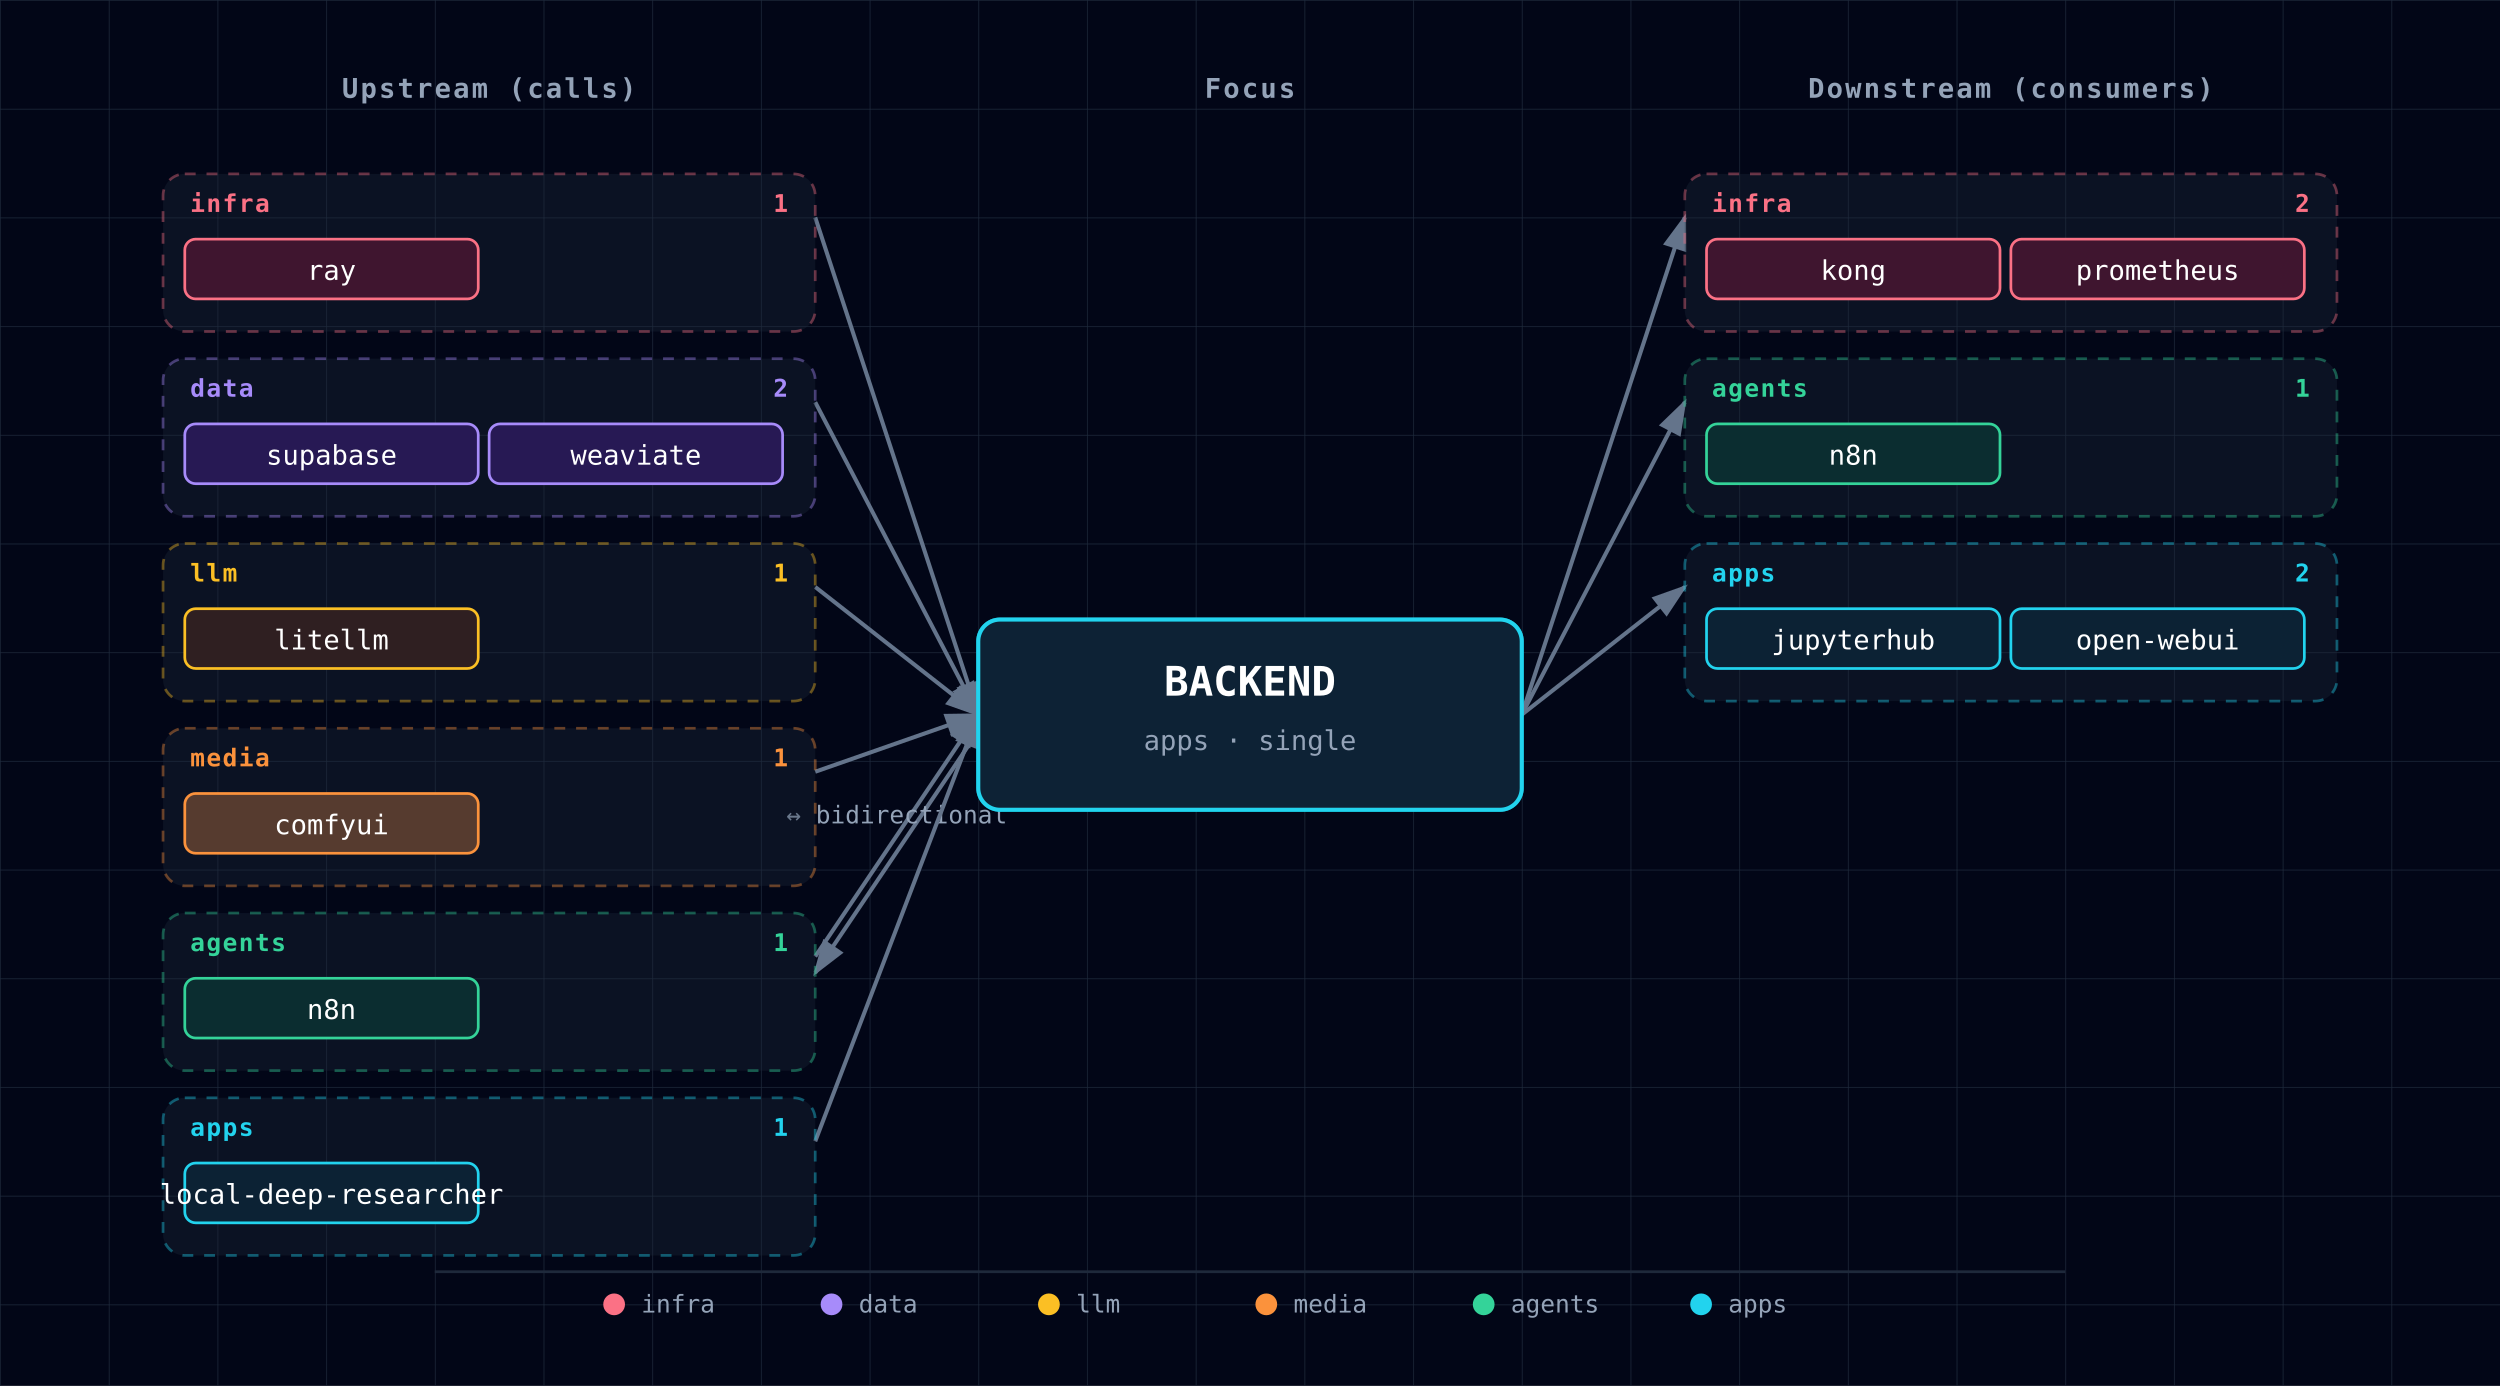
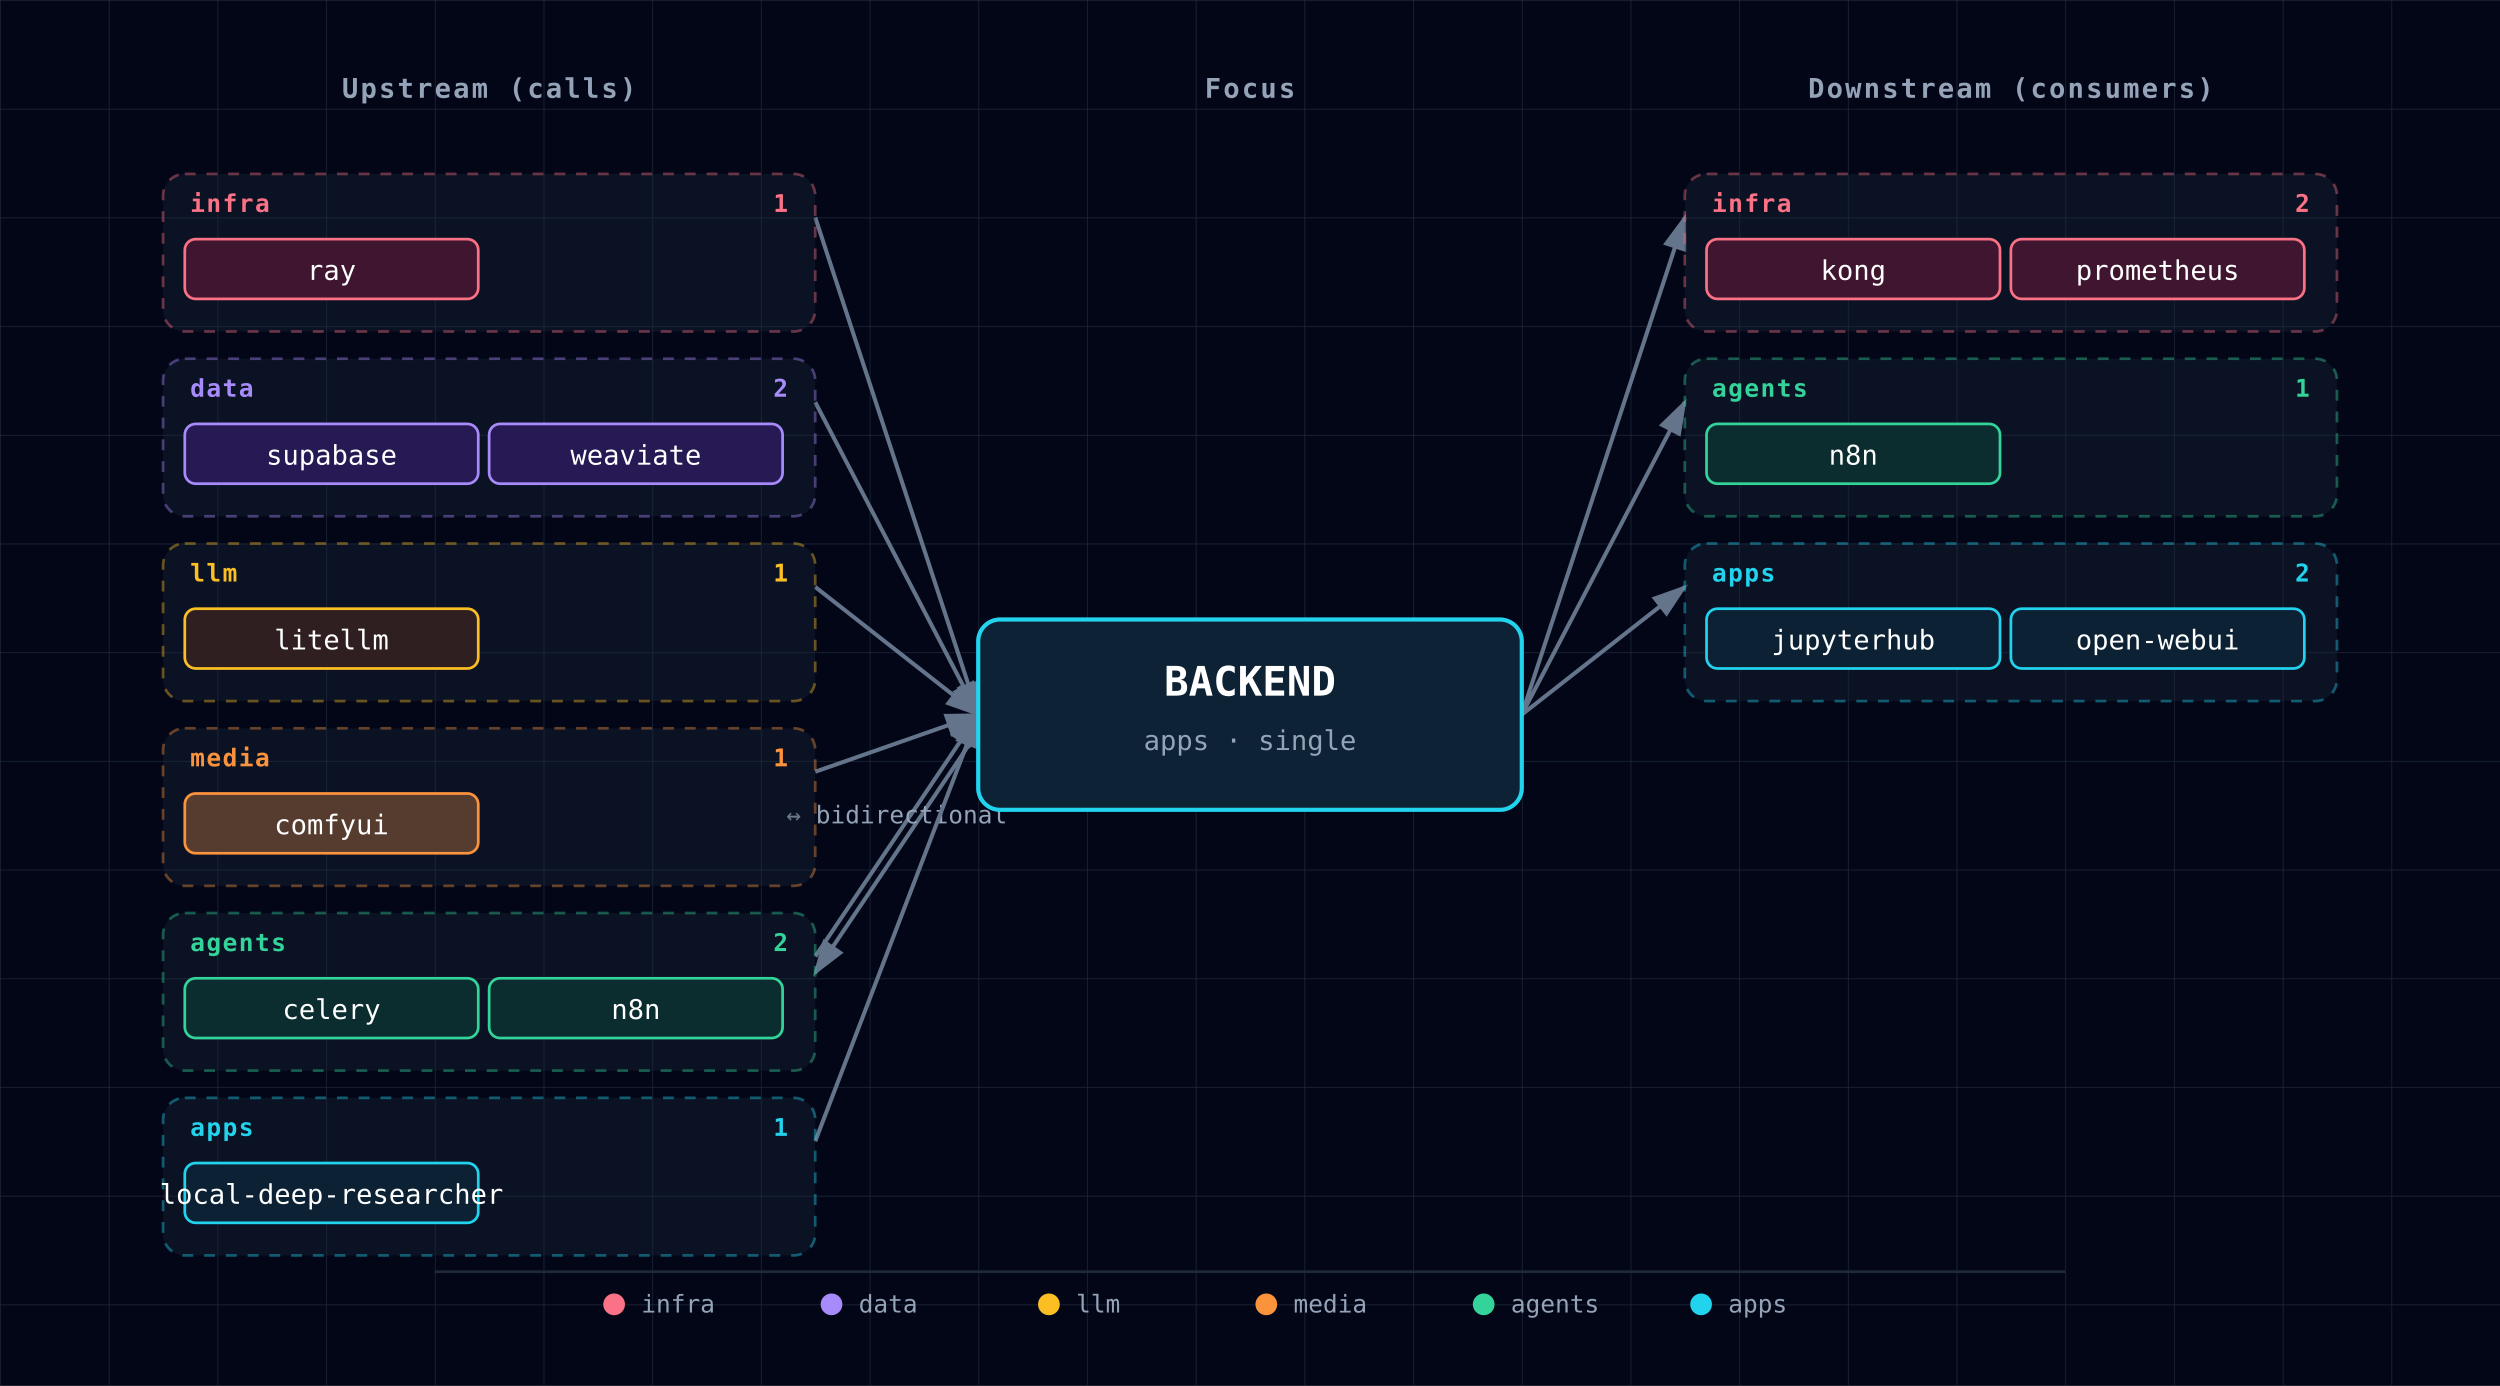
<svg xmlns="http://www.w3.org/2000/svg" viewBox="0 0 920 510" font-family="'JetBrains Mono', 'Fira Code', Menlo, Consolas, monospace">
  <defs>
    <pattern id="grid" width="40" height="40" patternUnits="userSpaceOnUse">
      <path d="M 40 0 L 0 0 0 40" fill="none" stroke="#1e293b" stroke-width="0.5" />
    </pattern>
    <marker id="arrowhead" markerWidth="9" markerHeight="6" refX="8" refY="3" orient="auto">
      <polygon points="0 0, 9 3, 0 6" fill="#64748b" />
    </marker>
    <filter id="focus-glow" x="-50%" y="-50%" width="200%" height="200%">
      <feGaussianBlur in="SourceAlpha" stdDeviation="6" />
      <feFlood flood-color="#22d3ee" flood-opacity="0.6" />
      <feComposite in2="SourceAlpha" operator="in" />
      <feMerge>
        <feMergeNode />
        <feMergeNode in="SourceGraphic" />
      </feMerge>
    </filter>
  </defs>
  <rect width="920" height="510" fill="#020617" />
  <rect width="920" height="510" fill="url(#grid)" />
  <text x="180" y="36" fill="#94a3b8" font-size="10" font-weight="600" text-anchor="middle" letter-spacing="0.08em">Upstream (calls)</text>
  <text x="460" y="36" fill="#94a3b8" font-size="10" font-weight="600" text-anchor="middle" letter-spacing="0.08em">Focus</text>
  <text x="740" y="36" fill="#94a3b8" font-size="10" font-weight="600" text-anchor="middle" letter-spacing="0.08em">Downstream (consumers)</text>
  <line x1="300" y1="80" x2="360" y2="263" stroke="#64748b" stroke-width="1.5" marker-end="url(#arrowhead)" />
  <line x1="300" y1="148" x2="360" y2="263" stroke="#64748b" stroke-width="1.5" marker-end="url(#arrowhead)" />
  <line x1="300" y1="216" x2="360" y2="263" stroke="#64748b" stroke-width="1.5" marker-end="url(#arrowhead)" />
  <line x1="300" y1="284" x2="360" y2="263" stroke="#64748b" stroke-width="1.5" marker-end="url(#arrowhead)" />
  <line x1="300" y1="352" x2="360" y2="263" stroke="#64748b" stroke-width="1.5" marker-end="url(#arrowhead)" />
  <line x1="360" y1="269" x2="300" y2="358" stroke="#64748b" stroke-width="1.5" marker-end="url(#arrowhead)" />
  <text x="330" y="303" fill="#94a3b8" font-size="9" text-anchor="middle">↔ bidirectional</text>
  <line x1="300" y1="420" x2="360" y2="263" stroke="#64748b" stroke-width="1.5" marker-end="url(#arrowhead)" />
  <line x1="560" y1="263" x2="620" y2="80" stroke="#64748b" stroke-width="1.5" marker-end="url(#arrowhead)" />
  <line x1="560" y1="263" x2="620" y2="148" stroke="#64748b" stroke-width="1.5" marker-end="url(#arrowhead)" />
  <line x1="560" y1="263" x2="620" y2="216" stroke="#64748b" stroke-width="1.5" marker-end="url(#arrowhead)" />
  <g>
    <g class="cluster">
      <rect x="60" y="64" width="240" height="58" rx="8" fill="rgba(30,41,59,0.35)" stroke="#fb7185" stroke-width="1" stroke-dasharray="4,4" stroke-opacity="0.4" />
      <text x="70" y="78" fill="#fb7185" font-size="9" font-weight="700" text-anchor="start" style="letter-spacing:0.06em;text-transform:uppercase;">infra</text>
      <text x="290" y="78" fill="#fb7185" font-size="9" font-weight="600" text-anchor="end">1</text>
    </g>
    <g>
      <rect x="68" y="88" width="108" height="22" rx="4" fill="#0f172a" />
      <rect x="68" y="88" width="108" height="22" rx="4" fill="rgba(136, 19, 55, 0.4)" stroke="#fb7185" stroke-width="1" />
      <text x="122" y="103" fill="white" font-size="10" text-anchor="middle">ray</text>
    </g>
    <g class="cluster">
      <rect x="60" y="132" width="240" height="58" rx="8" fill="rgba(30,41,59,0.35)" stroke="#a78bfa" stroke-width="1" stroke-dasharray="4,4" stroke-opacity="0.4" />
      <text x="70" y="146" fill="#a78bfa" font-size="9" font-weight="700" text-anchor="start" style="letter-spacing:0.06em;text-transform:uppercase;">data</text>
      <text x="290" y="146" fill="#a78bfa" font-size="9" font-weight="600" text-anchor="end">2</text>
    </g>
    <g>
      <rect x="68" y="156" width="108" height="22" rx="4" fill="#0f172a" />
      <rect x="68" y="156" width="108" height="22" rx="4" fill="rgba(76, 29, 149, 0.4)" stroke="#a78bfa" stroke-width="1" />
      <text x="122" y="171" fill="white" font-size="10" text-anchor="middle">supabase</text>
    </g>
    <g>
      <rect x="180" y="156" width="108" height="22" rx="4" fill="#0f172a" />
      <rect x="180" y="156" width="108" height="22" rx="4" fill="rgba(76, 29, 149, 0.4)" stroke="#a78bfa" stroke-width="1" />
      <text x="234" y="171" fill="white" font-size="10" text-anchor="middle">weaviate</text>
    </g>
    <g class="cluster">
      <rect x="60" y="200" width="240" height="58" rx="8" fill="rgba(30,41,59,0.35)" stroke="#fbbf24" stroke-width="1" stroke-dasharray="4,4" stroke-opacity="0.4" />
      <text x="70" y="214" fill="#fbbf24" font-size="9" font-weight="700" text-anchor="start" style="letter-spacing:0.06em;text-transform:uppercase;">llm</text>
      <text x="290" y="214" fill="#fbbf24" font-size="9" font-weight="600" text-anchor="end">1</text>
    </g>
    <g>
      <rect x="68" y="224" width="108" height="22" rx="4" fill="#0f172a" />
      <rect x="68" y="224" width="108" height="22" rx="4" fill="rgba(120, 53, 15, 0.3)" stroke="#fbbf24" stroke-width="1" />
      <text x="122" y="239" fill="white" font-size="10" text-anchor="middle">litellm</text>
    </g>
    <g class="cluster">
      <rect x="60" y="268" width="240" height="58" rx="8" fill="rgba(30,41,59,0.35)" stroke="#fb923c" stroke-width="1" stroke-dasharray="4,4" stroke-opacity="0.4" />
      <text x="70" y="282" fill="#fb923c" font-size="9" font-weight="700" text-anchor="start" style="letter-spacing:0.06em;text-transform:uppercase;">media</text>
      <text x="290" y="282" fill="#fb923c" font-size="9" font-weight="600" text-anchor="end">1</text>
    </g>
    <g>
      <rect x="68" y="292" width="108" height="22" rx="4" fill="#0f172a" />
      <rect x="68" y="292" width="108" height="22" rx="4" fill="rgba(251, 146, 60, 0.3)" stroke="#fb923c" stroke-width="1" />
      <text x="122" y="307" fill="white" font-size="10" text-anchor="middle">comfyui</text>
    </g>
    <g class="cluster">
      <rect x="60" y="336" width="240" height="58" rx="8" fill="rgba(30,41,59,0.35)" stroke="#34d399" stroke-width="1" stroke-dasharray="4,4" stroke-opacity="0.4" />
      <text x="70" y="350" fill="#34d399" font-size="9" font-weight="700" text-anchor="start" style="letter-spacing:0.06em;text-transform:uppercase;">agents</text>
-       <text x="290" y="350" fill="#34d399" font-size="9" font-weight="600" text-anchor="end">1</text>
+       <text x="290" y="350" fill="#34d399" font-size="9" font-weight="600" text-anchor="end">2</text>
    </g>
    <g>
      <rect x="68" y="360" width="108" height="22" rx="4" fill="#0f172a" />
      <rect x="68" y="360" width="108" height="22" rx="4" fill="rgba(6, 78, 59, 0.4)" stroke="#34d399" stroke-width="1" />
-       <text x="122" y="375" fill="white" font-size="10" text-anchor="middle">n8n</text>
+       <text x="122" y="375" fill="white" font-size="10" text-anchor="middle">celery</text>
+     </g>
+     <g>
+       <rect x="180" y="360" width="108" height="22" rx="4" fill="#0f172a" />
+       <rect x="180" y="360" width="108" height="22" rx="4" fill="rgba(6, 78, 59, 0.4)" stroke="#34d399" stroke-width="1" />
+       <text x="234" y="375" fill="white" font-size="10" text-anchor="middle">n8n</text>
    </g>
    <g class="cluster">
      <rect x="60" y="404" width="240" height="58" rx="8" fill="rgba(30,41,59,0.35)" stroke="#22d3ee" stroke-width="1" stroke-dasharray="4,4" stroke-opacity="0.4" />
      <text x="70" y="418" fill="#22d3ee" font-size="9" font-weight="700" text-anchor="start" style="letter-spacing:0.06em;text-transform:uppercase;">apps</text>
      <text x="290" y="418" fill="#22d3ee" font-size="9" font-weight="600" text-anchor="end">1</text>
    </g>
    <g>
      <rect x="68" y="428" width="108" height="22" rx="4" fill="#0f172a" />
      <rect x="68" y="428" width="108" height="22" rx="4" fill="rgba(8, 51, 68, 0.4)" stroke="#22d3ee" stroke-width="1" />
      <text x="122" y="443" fill="white" font-size="10" text-anchor="middle">local-deep-researcher</text>
    </g>
  </g>
  <g>
    <g class="cluster">
      <rect x="620" y="64" width="240" height="58" rx="8" fill="rgba(30,41,59,0.35)" stroke="#fb7185" stroke-width="1" stroke-dasharray="4,4" stroke-opacity="0.4" />
      <text x="630" y="78" fill="#fb7185" font-size="9" font-weight="700" text-anchor="start" style="letter-spacing:0.06em;text-transform:uppercase;">infra</text>
      <text x="850" y="78" fill="#fb7185" font-size="9" font-weight="600" text-anchor="end">2</text>
    </g>
    <g>
      <rect x="628" y="88" width="108" height="22" rx="4" fill="#0f172a" />
      <rect x="628" y="88" width="108" height="22" rx="4" fill="rgba(136, 19, 55, 0.4)" stroke="#fb7185" stroke-width="1" />
      <text x="682" y="103" fill="white" font-size="10" text-anchor="middle">kong</text>
    </g>
    <g>
      <rect x="740" y="88" width="108" height="22" rx="4" fill="#0f172a" />
      <rect x="740" y="88" width="108" height="22" rx="4" fill="rgba(136, 19, 55, 0.4)" stroke="#fb7185" stroke-width="1" />
      <text x="794" y="103" fill="white" font-size="10" text-anchor="middle">prometheus</text>
    </g>
    <g class="cluster">
      <rect x="620" y="132" width="240" height="58" rx="8" fill="rgba(30,41,59,0.35)" stroke="#34d399" stroke-width="1" stroke-dasharray="4,4" stroke-opacity="0.4" />
      <text x="630" y="146" fill="#34d399" font-size="9" font-weight="700" text-anchor="start" style="letter-spacing:0.06em;text-transform:uppercase;">agents</text>
      <text x="850" y="146" fill="#34d399" font-size="9" font-weight="600" text-anchor="end">1</text>
    </g>
    <g>
      <rect x="628" y="156" width="108" height="22" rx="4" fill="#0f172a" />
      <rect x="628" y="156" width="108" height="22" rx="4" fill="rgba(6, 78, 59, 0.4)" stroke="#34d399" stroke-width="1" />
      <text x="682" y="171" fill="white" font-size="10" text-anchor="middle">n8n</text>
    </g>
    <g class="cluster">
      <rect x="620" y="200" width="240" height="58" rx="8" fill="rgba(30,41,59,0.35)" stroke="#22d3ee" stroke-width="1" stroke-dasharray="4,4" stroke-opacity="0.4" />
      <text x="630" y="214" fill="#22d3ee" font-size="9" font-weight="700" text-anchor="start" style="letter-spacing:0.06em;text-transform:uppercase;">apps</text>
      <text x="850" y="214" fill="#22d3ee" font-size="9" font-weight="600" text-anchor="end">2</text>
    </g>
    <g>
      <rect x="628" y="224" width="108" height="22" rx="4" fill="#0f172a" />
      <rect x="628" y="224" width="108" height="22" rx="4" fill="rgba(8, 51, 68, 0.4)" stroke="#22d3ee" stroke-width="1" />
      <text x="682" y="239" fill="white" font-size="10" text-anchor="middle">jupyterhub</text>
    </g>
    <g>
      <rect x="740" y="224" width="108" height="22" rx="4" fill="#0f172a" />
      <rect x="740" y="224" width="108" height="22" rx="4" fill="rgba(8, 51, 68, 0.4)" stroke="#22d3ee" stroke-width="1" />
      <text x="794" y="239" fill="white" font-size="10" text-anchor="middle">open-webui</text>
    </g>
  </g>
  <g class="focus" filter="url(#focus-glow)">
    <rect x="360" y="228" width="200" height="70" rx="8" fill="#0f172a" />
    <rect x="360" y="228" width="200" height="70" rx="8" fill="rgba(8, 51, 68, 0.4)" stroke="#22d3ee" stroke-width="1.5" />
    <text x="460" y="256" fill="white" font-size="15" font-weight="700" text-anchor="middle">BACKEND</text>
    <text x="460" y="276" fill="#94a3b8" font-size="10" text-anchor="middle">apps · single</text>
  </g>
  <g class="legend">
    <line x1="160" y1="468" x2="760" y2="468" stroke="#1e293b" stroke-width="1" />
    <circle cx="226" cy="480" r="4" fill="#fb7185" />
    <text x="236" y="483" fill="#94a3b8" font-size="9" font-weight="400" text-anchor="start">infra</text>
    <circle cx="306" cy="480" r="4" fill="#a78bfa" />
    <text x="316" y="483" fill="#94a3b8" font-size="9" font-weight="400" text-anchor="start">data</text>
    <circle cx="386" cy="480" r="4" fill="#fbbf24" />
    <text x="396" y="483" fill="#94a3b8" font-size="9" font-weight="400" text-anchor="start">llm</text>
    <circle cx="466" cy="480" r="4" fill="#fb923c" />
    <text x="476" y="483" fill="#94a3b8" font-size="9" font-weight="400" text-anchor="start">media</text>
    <circle cx="546" cy="480" r="4" fill="#34d399" />
    <text x="556" y="483" fill="#94a3b8" font-size="9" font-weight="400" text-anchor="start">agents</text>
    <circle cx="626" cy="480" r="4" fill="#22d3ee" />
    <text x="636" y="483" fill="#94a3b8" font-size="9" font-weight="400" text-anchor="start">apps</text>
  </g>
</svg>
